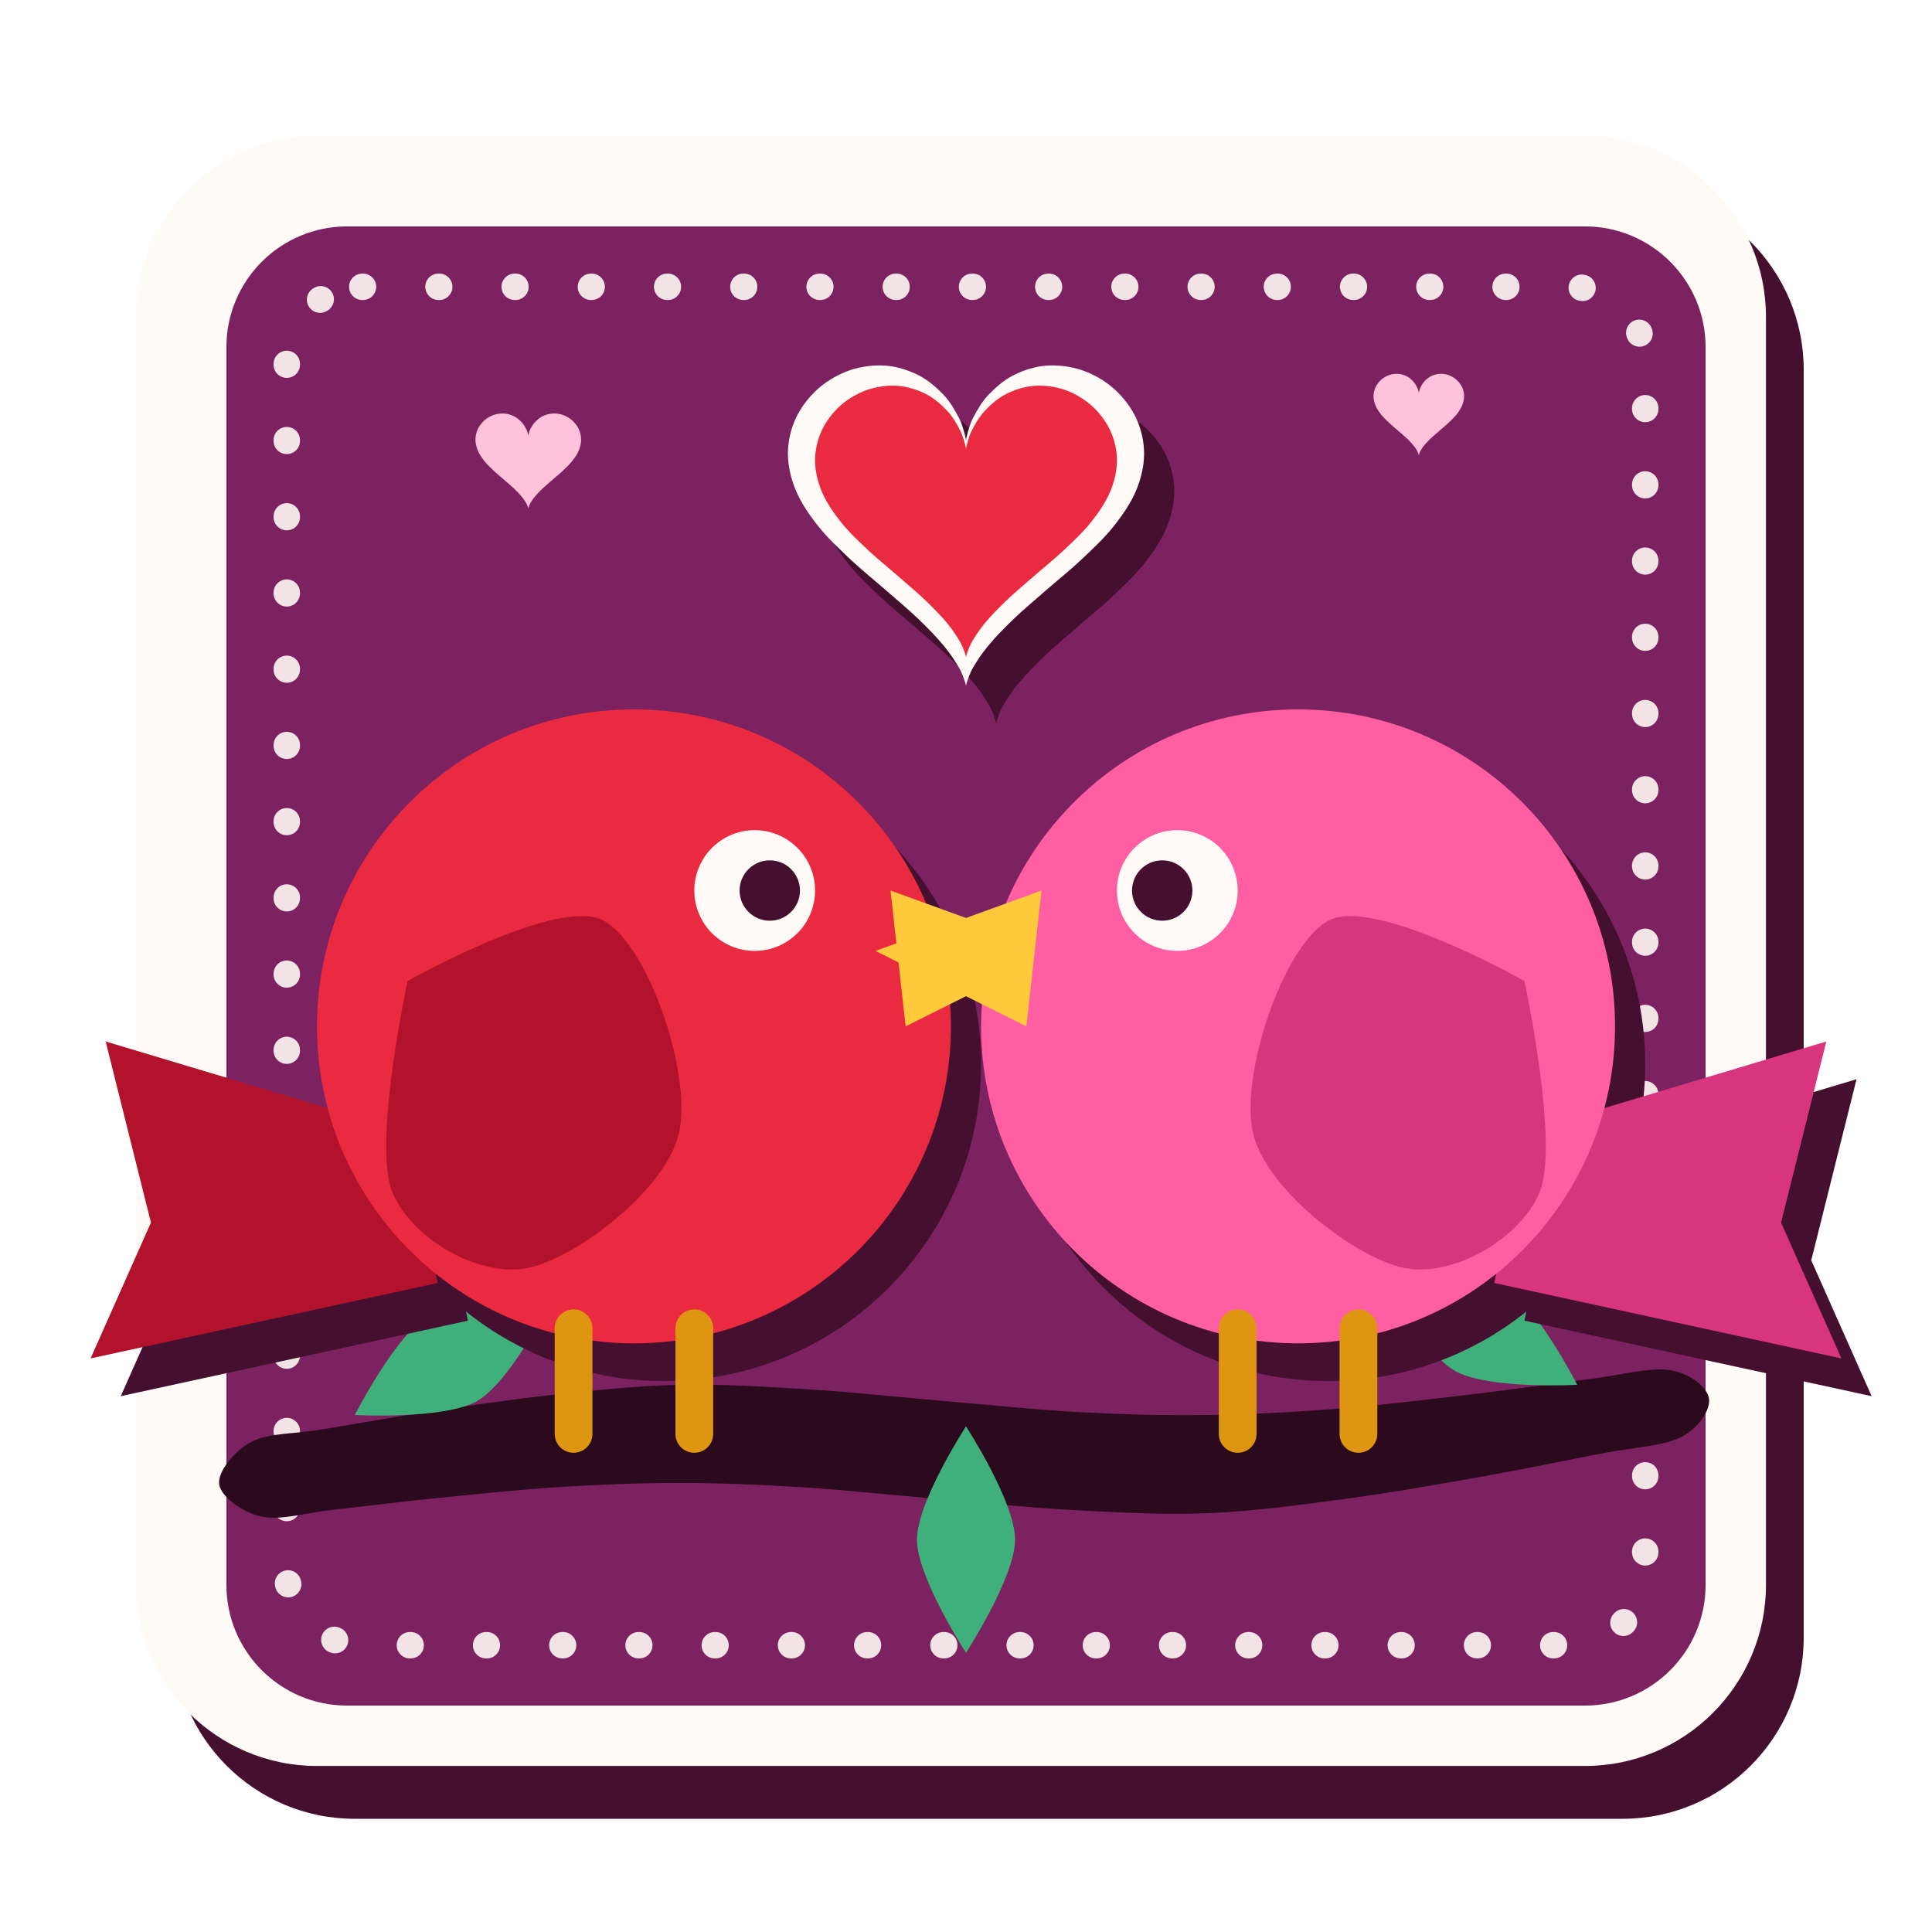
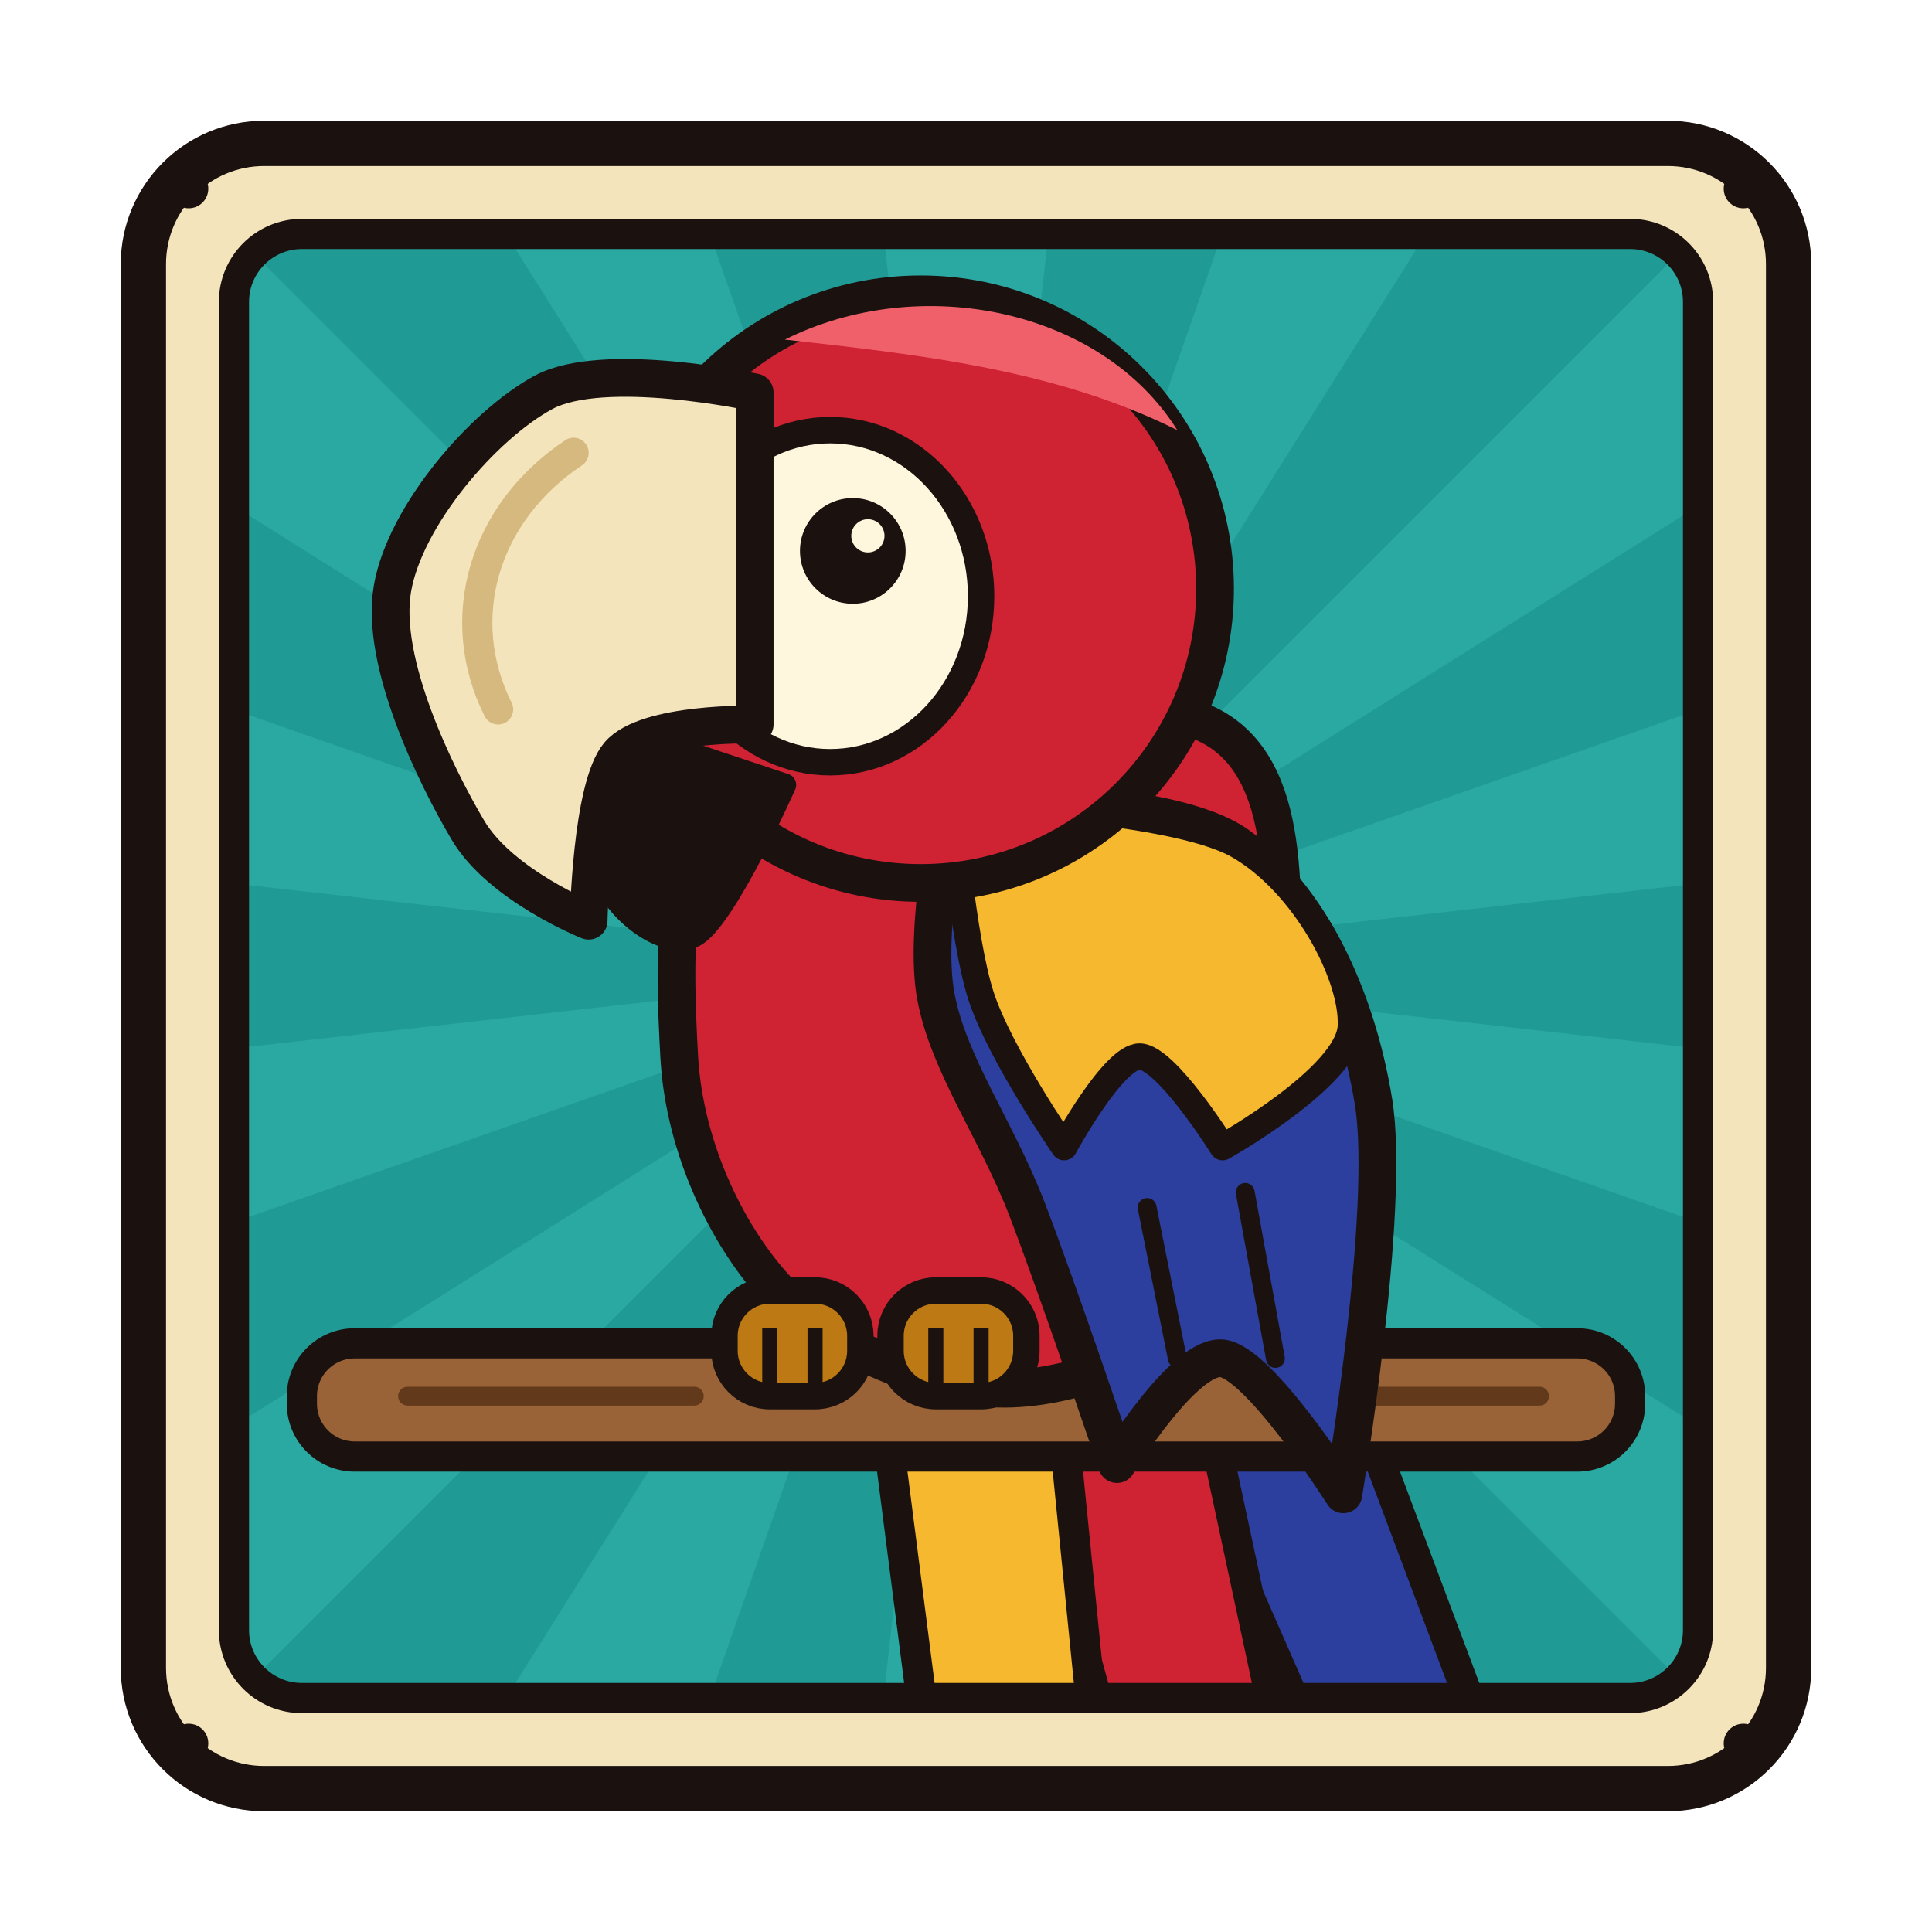
<svg xmlns="http://www.w3.org/2000/svg" width="256" height="256" viewBox="0 0 256 256">
+   <defs>
+     <clipPath id="clip-path-1">
+       <path d="M40 31 L216 31 C220.97 31 225 35.03 225 40 L225 216 C225 220.97 220.97 225 216 225 L40 225 C35.03 225 31 220.97 31 216 L31 40 C31 35.03 35.03 31 40 31 Z" />
+     </clipPath>
+   </defs>
  <g>
-     <path d="M47 25 L215 25 C228.25 25 239 35.75 239 49 L239 217 C239 230.25 228.25 241 215 241 L47 241 C33.75 241 23 230.25 23 217 L23 49 C23 35.75 33.75 25 47 25 Z" fill="#45102f" />
-     <path d="M42 18 L210 18 C223.25 18 234 28.75 234 42 L234 210 C234 223.25 223.25 234 210 234 L42 234 C28.75 234 18 223.25 18 210 L18 42 C18 28.75 28.75 18 42 18 Z" fill="#fffaf5" />
-     <path d="M46 30 L210 30 C218.84 30 226 37.16 226 46 L226 210 C226 218.84 218.84 226 210 226 L46 226 C37.16 226 30 218.84 30 210 L30 46 C30 37.16 37.16 30 46 30 Z" fill="#7c2260" />
-     <path d="M48 38 L208 38 C213.52 38 218 42.48 218 48 L218 208 C218 213.52 213.52 218 208 218 L48 218 C42.48 218 38 213.52 38 208 L38 48 C38 42.48 42.48 38 48 38 Z" fill="none" stroke="#fffaf5" stroke-width="3.5" stroke-linecap="round" stroke-linejoin="round" stroke-dasharray="0.1 10" opacity="0.9" />
-     <path d="M29.04 196.67 C29.27 198.32 32.1 200.4 34.67 200.96 C37.24 201.51 40.52 200.43 44.47 200.01 C48.41 199.6 53.38 198.95 58.34 198.46 C63.3 197.96 68.93 197.37 74.22 197.04 C79.51 196.71 84.72 196.5 90.07 196.5 C95.42 196.5 100.64 196.72 106.3 197.07 C111.97 197.42 118.07 198.1 124.08 198.6 C130.09 199.11 136.37 199.78 142.39 200.1 C148.41 200.42 154.22 200.74 160.18 200.5 C166.14 200.25 172.15 199.42 178.15 198.62 C184.15 197.82 190.56 196.69 196.18 195.69 C201.79 194.7 207.41 193.53 211.84 192.66 C216.26 191.78 220.26 191.67 222.7 190.45 C225.13 189.22 226.68 186.78 226.45 185.3 C226.21 183.82 224 181.97 221.3 181.55 C218.6 181.13 214.71 182.24 210.26 182.78 C205.8 183.32 200.14 184.16 194.57 184.81 C189.01 185.46 182.68 186.24 176.88 186.69 C171.09 187.14 165.46 187.43 159.82 187.5 C154.19 187.57 148.85 187.43 143.08 187.12 C137.3 186.81 131.17 186.15 125.17 185.65 C119.17 185.14 112.97 184.45 107.1 184.09 C101.23 183.73 95.58 183.38 89.93 183.5 C84.28 183.62 78.69 184.24 73.18 184.83 C67.68 185.43 61.94 186.29 56.91 187.04 C51.88 187.8 46.93 188.7 43 189.36 C39.07 190.03 35.66 189.83 33.33 191.04 C31.01 192.26 28.82 195.02 29.04 196.67 Z" fill="#2c0a1e" />
-     <path d="M72.99 172.5 C72.99 172.5 67.58 183.13 63.25 185.63 C58.92 188.13 47.01 187.5 47.01 187.5 C47.01 187.5 52.42 176.87 56.75 174.37 C61.08 171.87 72.99 172.5 72.99 172.5 Z" fill="#3fb07c" />
-     <path d="M183.01 168.5 C183.01 168.5 194.92 167.87 199.25 170.37 C203.58 172.87 208.99 183.5 208.99 183.5 C208.99 183.5 197.08 184.13 192.75 181.63 C188.42 179.13 183.01 168.5 183.01 168.5 Z" fill="#3fb07c" />
-     <path d="M128 219 C128 219 121.5 209 121.5 204 C121.5 199 128 189 128 189 C128 189 134.5 199 134.5 204 C134.5 209 128 219 128 219 Z" fill="#3fb07c" />
-     <g>
-       <polygon points="58,155 18,143 24,167 16,185 62,175" fill="#45102f" />
-       <circle cx="88" cy="141" r="42" fill="#45102f" />
+     <path d="M35 19 L221 19 C229.84 19 237 26.16 237 35 L237 221 C237 229.84 229.84 237 221 237 L35 237 C26.16 237 19 229.84 19 221 L19 35 C19 26.16 26.16 19 35 19 Z" fill="#f4e4bc" stroke="#1b1210" stroke-width="6" stroke-linecap="round" stroke-linejoin="round" />
+     <g clip-path="url(#clip-path-1)">
+       <path d="M40 31 L216 31 C220.97 31 225 35.03 225 40 L225 216 C225 220.97 220.97 225 216 225 L40 225 C35.03 225 31 220.97 31 216 L31 40 C31 35.03 35.03 31 40 31 Z" fill="#1f9a94" />
+       <path d="M128 128 L108.97 -40.93 L147.03 -40.93 Z M128 128 L184.15 -32.46 L218.45 -15.94 Z M128 128 L248.21 7.79 L271.94 37.55 Z M128 128 L288.46 71.85 L296.93 108.97 Z M128 128 L296.93 147.03 L288.46 184.15 Z M128 128 L271.94 218.45 L248.21 248.21 Z M128 128 L218.45 271.94 L184.15 288.46 Z M128 128 L147.03 296.93 L108.97 296.93 Z M128 128 L71.85 288.46 L37.55 271.94 Z M128 128 L7.79 248.21 L-15.94 218.45 Z M128 128 L-32.46 184.15 L-40.93 147.03 Z M128 128 L-40.93 108.97 L-32.46 71.85 Z M128 128 L-15.94 37.55 L7.79 7.79 Z M128 128 L37.55 -15.94 L71.85 -32.46 Z" fill="#2aa9a2" />
+       <polygon points="142,158 178,240 198,234 168,154" fill="#2c3f9e" stroke="#1b1210" stroke-width="4" stroke-linecap="round" stroke-linejoin="round" />
+       <polygon points="128,162 150,242 172,242 154,158" fill="#cf2233" stroke="#1b1210" stroke-width="4" stroke-linecap="round" stroke-linejoin="round" />
+       <polygon points="114,162 124,240 146,240 138,160" fill="#f5b82e" stroke="#1b1210" stroke-width="4" stroke-linecap="round" stroke-linejoin="round" />
+       <path d="M47 178 L209 178 C212.87 178 216 181.13 216 185 L216 186 C216 189.87 212.87 193 209 193 L47 193 C43.13 193 40 189.87 40 186 L40 185 C40 181.13 43.13 178 47 178 Z" fill="#9a6337" stroke="#1b1210" stroke-width="4" stroke-linecap="round" stroke-linejoin="round" />
+       <path d="M54 185 L92 185 M176 185 L204 185" fill="none" stroke="#63391c" stroke-width="2.5" stroke-linecap="round" stroke-linejoin="round" />
+       <path d="M100 98 C88.33 105.33 89.33 127.67 90 140 C90.67 152.33 96.67 164.67 104 172 C111.33 179.33 124.33 184.33 134 184 C143.67 183.67 156 178.67 162 170 C168 161.33 170.33 144.33 170 132 C169.67 119.67 171.67 101.67 160 96 C148.33 90.33 111.67 90.67 100 98 Z" fill="#cf2233" stroke="#1b1210" stroke-width="5" stroke-linecap="round" stroke-linejoin="round" />
+       <path d="M126 106 C126 106 154.67 105.33 164 112 C173.33 118.67 179.67 131.67 182 146 C184.33 160.33 178 198 178 198 C178 198 167 180.67 162 180 C157 179.33 148 194 148 194 C148 194 140 170.33 136 160 C132 149.67 125.67 141 124 132 C122.33 123 126 106 126 106 Z" fill="#2c3f9e" stroke="#1b1210" stroke-width="5" stroke-linecap="round" stroke-linejoin="round" />
+       <path d="M126 106 C126 106 155.17 107 164 112 C172.83 117 179.33 129.33 179 136 C178.67 142.67 162 152 162 152 C162 152 154.5 140 151 140 C147.5 140 141 152 141 152 C141 152 132.5 139.67 130 132 C127.5 124.33 126 106 126 106 Z" fill="#f5b82e" stroke="#1b1210" stroke-width="3.5" stroke-linecap="round" stroke-linejoin="round" />
+       <path d="M152 160 L156 180 M165 158 L169 180" fill="none" stroke="#1b1210" stroke-width="2.5" stroke-linecap="round" stroke-linejoin="round" />
+       <path d="M102 171 L108 171 C111.31 171 114 173.69 114 177 L114 179 C114 182.31 111.31 185 108 185 L102 185 C98.69 185 96 182.31 96 179 L96 177 C96 173.69 98.69 171 102 171 Z" fill="#bd7a14" stroke="#1b1210" stroke-width="3.5" stroke-linecap="round" stroke-linejoin="round" />
+       <path d="M102 176 L102 185 M108 176 L108 185" fill="none" stroke="#1b1210" stroke-width="2" stroke-linejoin="round" />
+       <path d="M124 171 L130 171 C133.31 171 136 173.69 136 177 L136 179 C136 182.31 133.31 185 130 185 L124 185 C120.69 185 118 182.31 118 179 L118 177 C118 173.69 120.69 171 124 171 Z" fill="#bd7a14" stroke="#1b1210" stroke-width="3.5" stroke-linecap="round" stroke-linejoin="round" />
+       <path d="M124 176 L124 185 M130 176 L130 185" fill="none" stroke="#1b1210" stroke-width="2" stroke-linejoin="round" />
+       <circle cx="122" cy="78" r="39" fill="#cf2233" stroke="#1b1210" stroke-width="5" stroke-linecap="round" stroke-linejoin="round" />
+       <path d="M104 45 C122 36 146 41 156 57 C140 49 122 47 104 45 Z" fill="#f0606a" />
+       <ellipse cx="110" cy="79" rx="20" ry="22" fill="#fff6de" stroke="#1b1210" stroke-width="3.5" stroke-linecap="round" stroke-linejoin="round" />
+       <circle cx="113" cy="73" r="7" fill="#1b1210" />
+       <circle cx="115" cy="71" r="2.2" fill="#fff6de" />
+       <path d="M86 98 C86 98 79 111.67 80 116 C81 120.33 88 126 92 124 C96 122 104 104 104 104 Z" fill="#1b1210" stroke="#1b1210" stroke-width="3" stroke-linecap="round" stroke-linejoin="round" />
+       <path d="M100 52 C100 52 80 47.67 72 52 C64 56.33 53.67 68.33 52 78 C50.33 87.67 57.67 102.67 62 110 C66.33 117.33 78 122 78 122 C78 122 78.33 104.33 82 100 C85.67 95.67 100 96 100 96 Z" fill="#f4e4bc" stroke="#1b1210" stroke-width="5" stroke-linecap="round" stroke-linejoin="round" />
+       <path d="M66 94 C60 82 64 68 76 60" fill="none" stroke="#d6b97f" stroke-width="4" stroke-linecap="round" stroke-linejoin="round" />
    </g>
-     <g>
-       <polygon points="54,150 14,138 20,162 12,180 58,170" fill="#b3122c" />
-       <circle cx="84" cy="136" r="42" fill="#ea2a40" />
-     </g>
-     <path d="M54 130 C54 130 74 118.67 80 122 C86 125.33 91.67 142.33 90 150 C88.33 157.67 76.33 166.67 70 168 C63.67 169.33 54.67 164.33 52 158 C49.33 151.67 54 130 54 130 Z" fill="#b3122c" />
-     <polygon points="118,118 140,126 120,136" fill="#ffc93c" />
-     <circle cx="100" cy="118" r="8" fill="#fffaf5" />
-     <circle cx="102" cy="118" r="4" fill="#45102f" />
-     <line x1="76" y1="176" x2="76" y2="190" fill="none" stroke="#de9612" stroke-width="5" stroke-linecap="round" stroke-linejoin="round" />
-     <line x1="92" y1="176" x2="92" y2="190" fill="none" stroke="#de9612" stroke-width="5" stroke-linecap="round" stroke-linejoin="round" />
-     <g>
-       <polygon points="206,155 246,143 240,167 248,185 202,175" fill="#45102f" />
-       <circle cx="176" cy="141" r="42" fill="#45102f" />
-     </g>
-     <g>
-       <polygon points="202,150 242,138 236,162 244,180 198,170" fill="#d9357f" />
-       <circle cx="172" cy="136" r="42" fill="#ff5fa2" />
-     </g>
-     <path d="M202 130 C202 130 182 118.67 176 122 C170 125.33 164.33 142.33 166 150 C167.67 157.67 179.67 166.67 186 168 C192.33 169.33 201.33 164.33 204 158 C206.67 151.67 202 130 202 130 Z" fill="#d9357f" />
-     <polygon points="138,118 116,126 136,136" fill="#ffc93c" />
-     <circle cx="156" cy="118" r="8" fill="#fffaf5" />
-     <circle cx="154" cy="118" r="4" fill="#45102f" />
-     <line x1="164" y1="176" x2="164" y2="190" fill="none" stroke="#de9612" stroke-width="5" stroke-linecap="round" stroke-linejoin="round" />
-     <line x1="180" y1="176" x2="180" y2="190" fill="none" stroke="#de9612" stroke-width="5" stroke-linecap="round" stroke-linejoin="round" />
-     <g>
-       <path d="M132 63.62 C132 63.62 131.97 63.28 132.12 62.73 C132.28 62.19 132.47 61.26 132.94 60.36 C133.42 59.46 134.06 58.28 134.95 57.34 C135.84 56.41 136.99 55.38 138.27 54.73 C139.54 54.08 141.1 53.57 142.61 53.45 C144.12 53.34 145.83 53.53 147.33 54.04 C148.82 54.54 150.38 55.43 151.58 56.49 C152.78 57.55 153.87 58.96 154.54 60.39 C155.21 61.83 155.6 63.5 155.6 65.1 C155.6 66.7 155.21 68.4 154.54 70 C153.87 71.61 152.78 73.2 151.58 74.72 C150.38 76.24 148.82 77.7 147.33 79.11 C145.83 80.53 144.12 81.89 142.61 83.21 C141.1 84.54 139.54 85.83 138.27 87.06 C136.99 88.28 135.84 89.49 134.95 90.56 C134.06 91.62 133.42 92.64 132.94 93.45 C132.47 94.25 132.28 94.95 132.12 95.39 C131.97 95.83 132 96.08 132 96.08 C132 96.08 132.03 95.83 131.88 95.39 C131.72 94.95 131.53 94.25 131.06 93.45 C130.58 92.64 129.94 91.62 129.05 90.56 C128.16 89.49 127.01 88.28 125.73 87.06 C124.46 85.83 122.9 84.54 121.39 83.21 C119.88 81.89 118.17 80.53 116.67 79.11 C115.18 77.7 113.62 76.24 112.42 74.72 C111.22 73.2 110.13 71.61 109.46 70 C108.79 68.4 108.4 66.7 108.4 65.1 C108.4 63.5 108.79 61.83 109.46 60.39 C110.13 58.96 111.22 57.55 112.42 56.49 C113.62 55.43 115.18 54.54 116.67 54.04 C118.17 53.53 119.88 53.34 121.39 53.45 C122.9 53.57 124.46 54.08 125.73 54.73 C127.01 55.38 128.16 56.41 129.05 57.34 C129.94 58.28 130.58 59.46 131.06 60.36 C131.53 61.26 131.72 62.19 131.88 62.73 C132.03 63.28 132 63.62 132 63.62 Z" fill="#45102f" />
-     </g>
-     <g>
-       <path d="M128 58.62 C128 58.62 127.97 58.28 128.12 57.73 C128.28 57.19 128.47 56.26 128.94 55.36 C129.42 54.46 130.06 53.28 130.95 52.34 C131.84 51.41 132.99 50.38 134.27 49.73 C135.54 49.08 137.1 48.57 138.61 48.45 C140.12 48.34 141.83 48.53 143.33 49.04 C144.82 49.54 146.38 50.43 147.58 51.49 C148.78 52.55 149.87 53.96 150.54 55.39 C151.21 56.83 151.6 58.5 151.6 60.1 C151.6 61.7 151.21 63.4 150.54 65 C149.87 66.61 148.78 68.2 147.58 69.72 C146.38 71.24 144.82 72.7 143.33 74.11 C141.83 75.53 140.12 76.89 138.61 78.21 C137.1 79.54 135.54 80.83 134.27 82.06 C132.99 83.28 131.84 84.49 130.95 85.56 C130.06 86.62 129.42 87.64 128.94 88.45 C128.47 89.25 128.28 89.95 128.12 90.39 C127.97 90.83 128 91.08 128 91.08 C128 91.08 128.03 90.83 127.88 90.39 C127.72 89.95 127.53 89.25 127.06 88.45 C126.58 87.64 125.94 86.62 125.05 85.56 C124.16 84.49 123.01 83.28 121.73 82.06 C120.46 80.83 118.9 79.54 117.39 78.21 C115.88 76.89 114.17 75.53 112.67 74.11 C111.18 72.7 109.62 71.24 108.42 69.72 C107.22 68.2 106.13 66.61 105.46 65 C104.79 63.4 104.4 61.7 104.4 60.1 C104.4 58.5 104.79 56.83 105.46 55.39 C106.13 53.96 107.22 52.55 108.42 51.49 C109.62 50.43 111.18 49.54 112.67 49.04 C114.17 48.53 115.88 48.34 117.39 48.45 C118.9 48.57 120.46 49.08 121.73 49.73 C123.01 50.38 124.16 51.41 125.05 52.34 C125.94 53.28 126.58 54.46 127.06 55.36 C127.53 56.26 127.72 57.19 127.88 57.73 C128.03 58.28 128 58.62 128 58.62 Z" fill="#fffaf5" />
-     </g>
-     <path d="M128 59.75 C128 59.75 127.97 59.45 128.1 58.99 C128.24 58.53 128.4 57.75 128.8 56.98 C129.2 56.22 129.75 55.22 130.5 54.43 C131.25 53.63 132.23 52.76 133.31 52.21 C134.39 51.66 135.71 51.23 136.99 51.13 C138.27 51.03 139.72 51.2 140.99 51.62 C142.26 52.05 143.58 52.81 144.6 53.71 C145.61 54.6 146.53 55.8 147.1 57.01 C147.67 58.23 148 59.64 148 61 C148 62.36 147.67 63.8 147.1 65.16 C146.53 66.51 145.61 67.87 144.6 69.15 C143.58 70.44 142.26 71.68 140.99 72.88 C139.72 74.07 138.27 75.23 136.99 76.35 C135.71 77.47 134.39 78.57 133.31 79.61 C132.23 80.65 131.25 81.67 130.5 82.57 C129.75 83.48 129.2 84.34 128.8 85.02 C128.4 85.71 128.24 86.3 128.1 86.67 C127.97 87.04 128 87.25 128 87.25 C128 87.25 128.03 87.04 127.9 86.67 C127.76 86.3 127.6 85.71 127.2 85.02 C126.8 84.34 126.25 83.48 125.5 82.57 C124.75 81.67 123.77 80.65 122.69 79.61 C121.61 78.57 120.29 77.47 119.01 76.35 C117.73 75.23 116.28 74.07 115.01 72.88 C113.74 71.68 112.42 70.44 111.4 69.15 C110.39 67.87 109.47 66.51 108.9 65.16 C108.33 63.8 108 62.36 108 61 C108 59.64 108.33 58.23 108.9 57.01 C109.47 55.8 110.39 54.6 111.4 53.71 C112.42 52.81 113.74 52.05 115.01 51.63 C116.28 51.2 117.73 51.03 119.01 51.13 C120.29 51.23 121.61 51.66 122.69 52.21 C123.77 52.76 124.75 53.63 125.5 54.43 C126.25 55.22 126.8 56.22 127.2 56.98 C127.6 57.75 127.76 58.53 127.9 58.99 C128.03 59.45 128 59.75 128 59.75 Z" fill="#ea2a40" />
-     <path d="M70 57.81 C70 57.81 69.99 57.71 70.04 57.55 C70.08 57.39 70.14 57.11 70.28 56.84 C70.42 56.58 70.61 56.23 70.88 55.95 C71.14 55.67 71.48 55.37 71.86 55.17 C72.24 54.98 72.7 54.83 73.15 54.8 C73.59 54.76 74.1 54.82 74.55 54.97 C74.99 55.12 75.45 55.38 75.81 55.7 C76.16 56.01 76.49 56.43 76.69 56.85 C76.88 57.28 77 57.77 77 58.25 C77 58.73 76.88 59.23 76.69 59.7 C76.49 60.18 76.16 60.65 75.81 61.1 C75.45 61.55 74.99 61.99 74.55 62.41 C74.1 62.83 73.59 63.23 73.15 63.62 C72.7 64.02 72.24 64.4 71.86 64.76 C71.48 65.13 71.14 65.48 70.88 65.8 C70.61 66.12 70.42 66.42 70.28 66.66 C70.14 66.9 70.08 67.1 70.04 67.23 C69.99 67.36 70 67.44 70 67.44 C70 67.44 70.01 67.36 69.96 67.23 C69.92 67.1 69.86 66.9 69.72 66.66 C69.58 66.42 69.39 66.12 69.12 65.8 C68.86 65.48 68.52 65.13 68.14 64.76 C67.76 64.4 67.3 64.02 66.85 63.62 C66.41 63.23 65.9 62.83 65.45 62.41 C65.01 61.99 64.55 61.55 64.19 61.1 C63.84 60.65 63.51 60.18 63.31 59.7 C63.12 59.23 63 58.73 63 58.25 C63 57.77 63.12 57.28 63.31 56.85 C63.51 56.43 63.84 56.01 64.19 55.7 C64.55 55.38 65.01 55.12 65.45 54.97 C65.9 54.82 66.41 54.76 66.85 54.8 C67.3 54.83 67.76 54.98 68.14 55.17 C68.52 55.37 68.86 55.67 69.12 55.95 C69.39 56.23 69.58 56.58 69.72 56.84 C69.86 57.11 69.92 57.39 69.96 57.55 C70.01 57.71 70 57.81 70 57.81 Z" fill="#ffc2da" />
-     <path d="M188 52.12 C188 52.12 187.99 52.04 188.03 51.9 C188.07 51.76 188.12 51.52 188.24 51.3 C188.36 51.07 188.52 50.77 188.75 50.53 C188.98 50.29 189.27 50.03 189.59 49.86 C189.92 49.7 190.31 49.57 190.7 49.54 C191.08 49.51 191.52 49.56 191.9 49.69 C192.28 49.82 192.67 50.04 192.98 50.31 C193.28 50.58 193.56 50.94 193.73 51.3 C193.9 51.67 194 52.09 194 52.5 C194 52.91 193.9 53.34 193.73 53.75 C193.56 54.15 193.28 54.56 192.98 54.95 C192.67 55.33 192.28 55.7 191.9 56.06 C191.52 56.42 191.08 56.77 190.7 57.11 C190.31 57.44 189.92 57.77 189.59 58.08 C189.27 58.39 188.98 58.7 188.75 58.97 C188.52 59.24 188.36 59.5 188.24 59.71 C188.12 59.91 188.07 60.09 188.03 60.2 C187.99 60.31 188 60.38 188 60.38 C188 60.38 188.01 60.31 187.97 60.2 C187.93 60.09 187.88 59.91 187.76 59.71 C187.64 59.5 187.48 59.24 187.25 58.97 C187.02 58.7 186.73 58.39 186.41 58.08 C186.08 57.77 185.69 57.44 185.3 57.11 C184.92 56.77 184.48 56.42 184.1 56.06 C183.72 55.7 183.33 55.33 183.02 54.95 C182.72 54.56 182.44 54.15 182.27 53.75 C182.1 53.34 182 52.91 182 52.5 C182 52.09 182.1 51.67 182.27 51.3 C182.44 50.94 182.72 50.58 183.02 50.31 C183.33 50.04 183.72 49.82 184.1 49.69 C184.48 49.56 184.92 49.51 185.3 49.54 C185.69 49.57 186.08 49.7 186.41 49.86 C186.73 50.03 187.02 50.29 187.25 50.53 C187.48 50.77 187.64 51.07 187.76 51.3 C187.88 51.52 187.93 51.76 187.97 51.9 C188.01 52.04 188 52.12 188 52.12 Z" fill="#ffc2da" />
+     <path d="M40 31 L216 31 C220.97 31 225 35.03 225 40 L225 216 C225 220.97 220.97 225 216 225 L40 225 C35.03 225 31 220.97 31 216 L31 40 C31 35.03 35.03 31 40 31 Z" fill="none" stroke="#1b1210" stroke-width="4" stroke-linecap="round" stroke-linejoin="round" />
+     <circle cx="25" cy="25" r="2.6" fill="#1b1210" />
+     <circle cx="25" cy="231" r="2.6" fill="#1b1210" />
+     <circle cx="231" cy="25" r="2.6" fill="#1b1210" />
+     <circle cx="231" cy="231" r="2.6" fill="#1b1210" />
  </g>
</svg>
